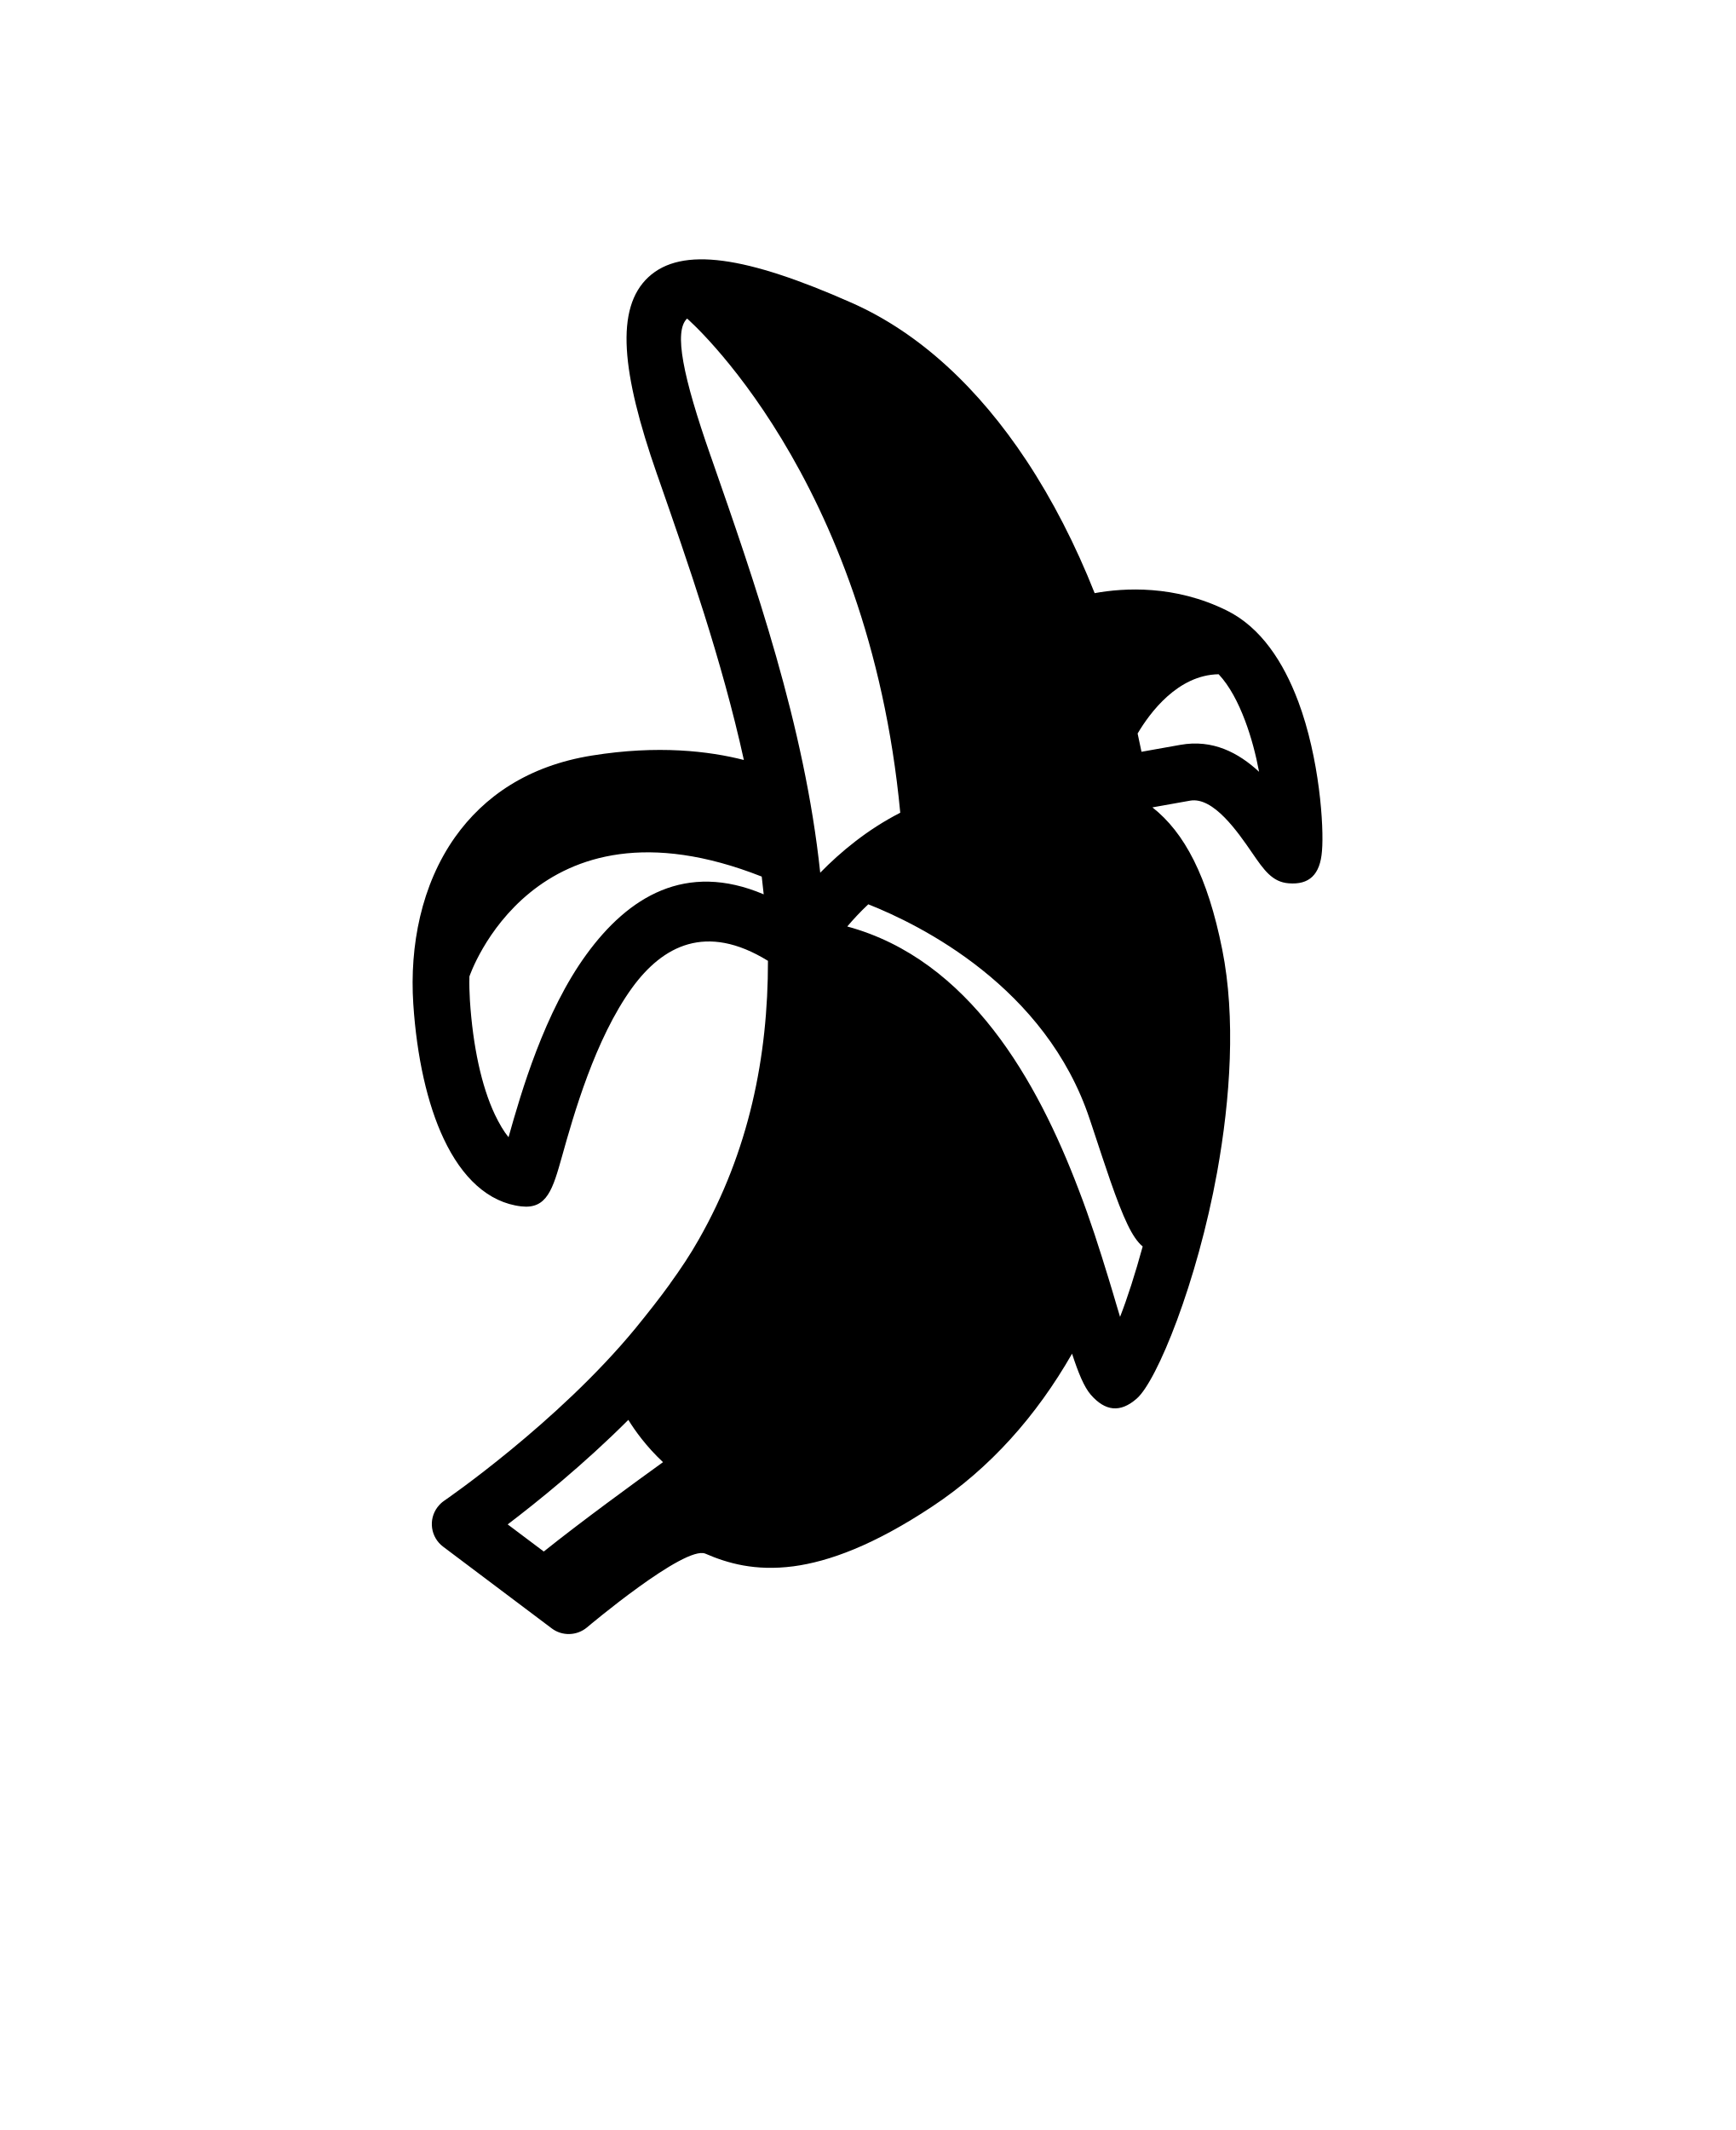
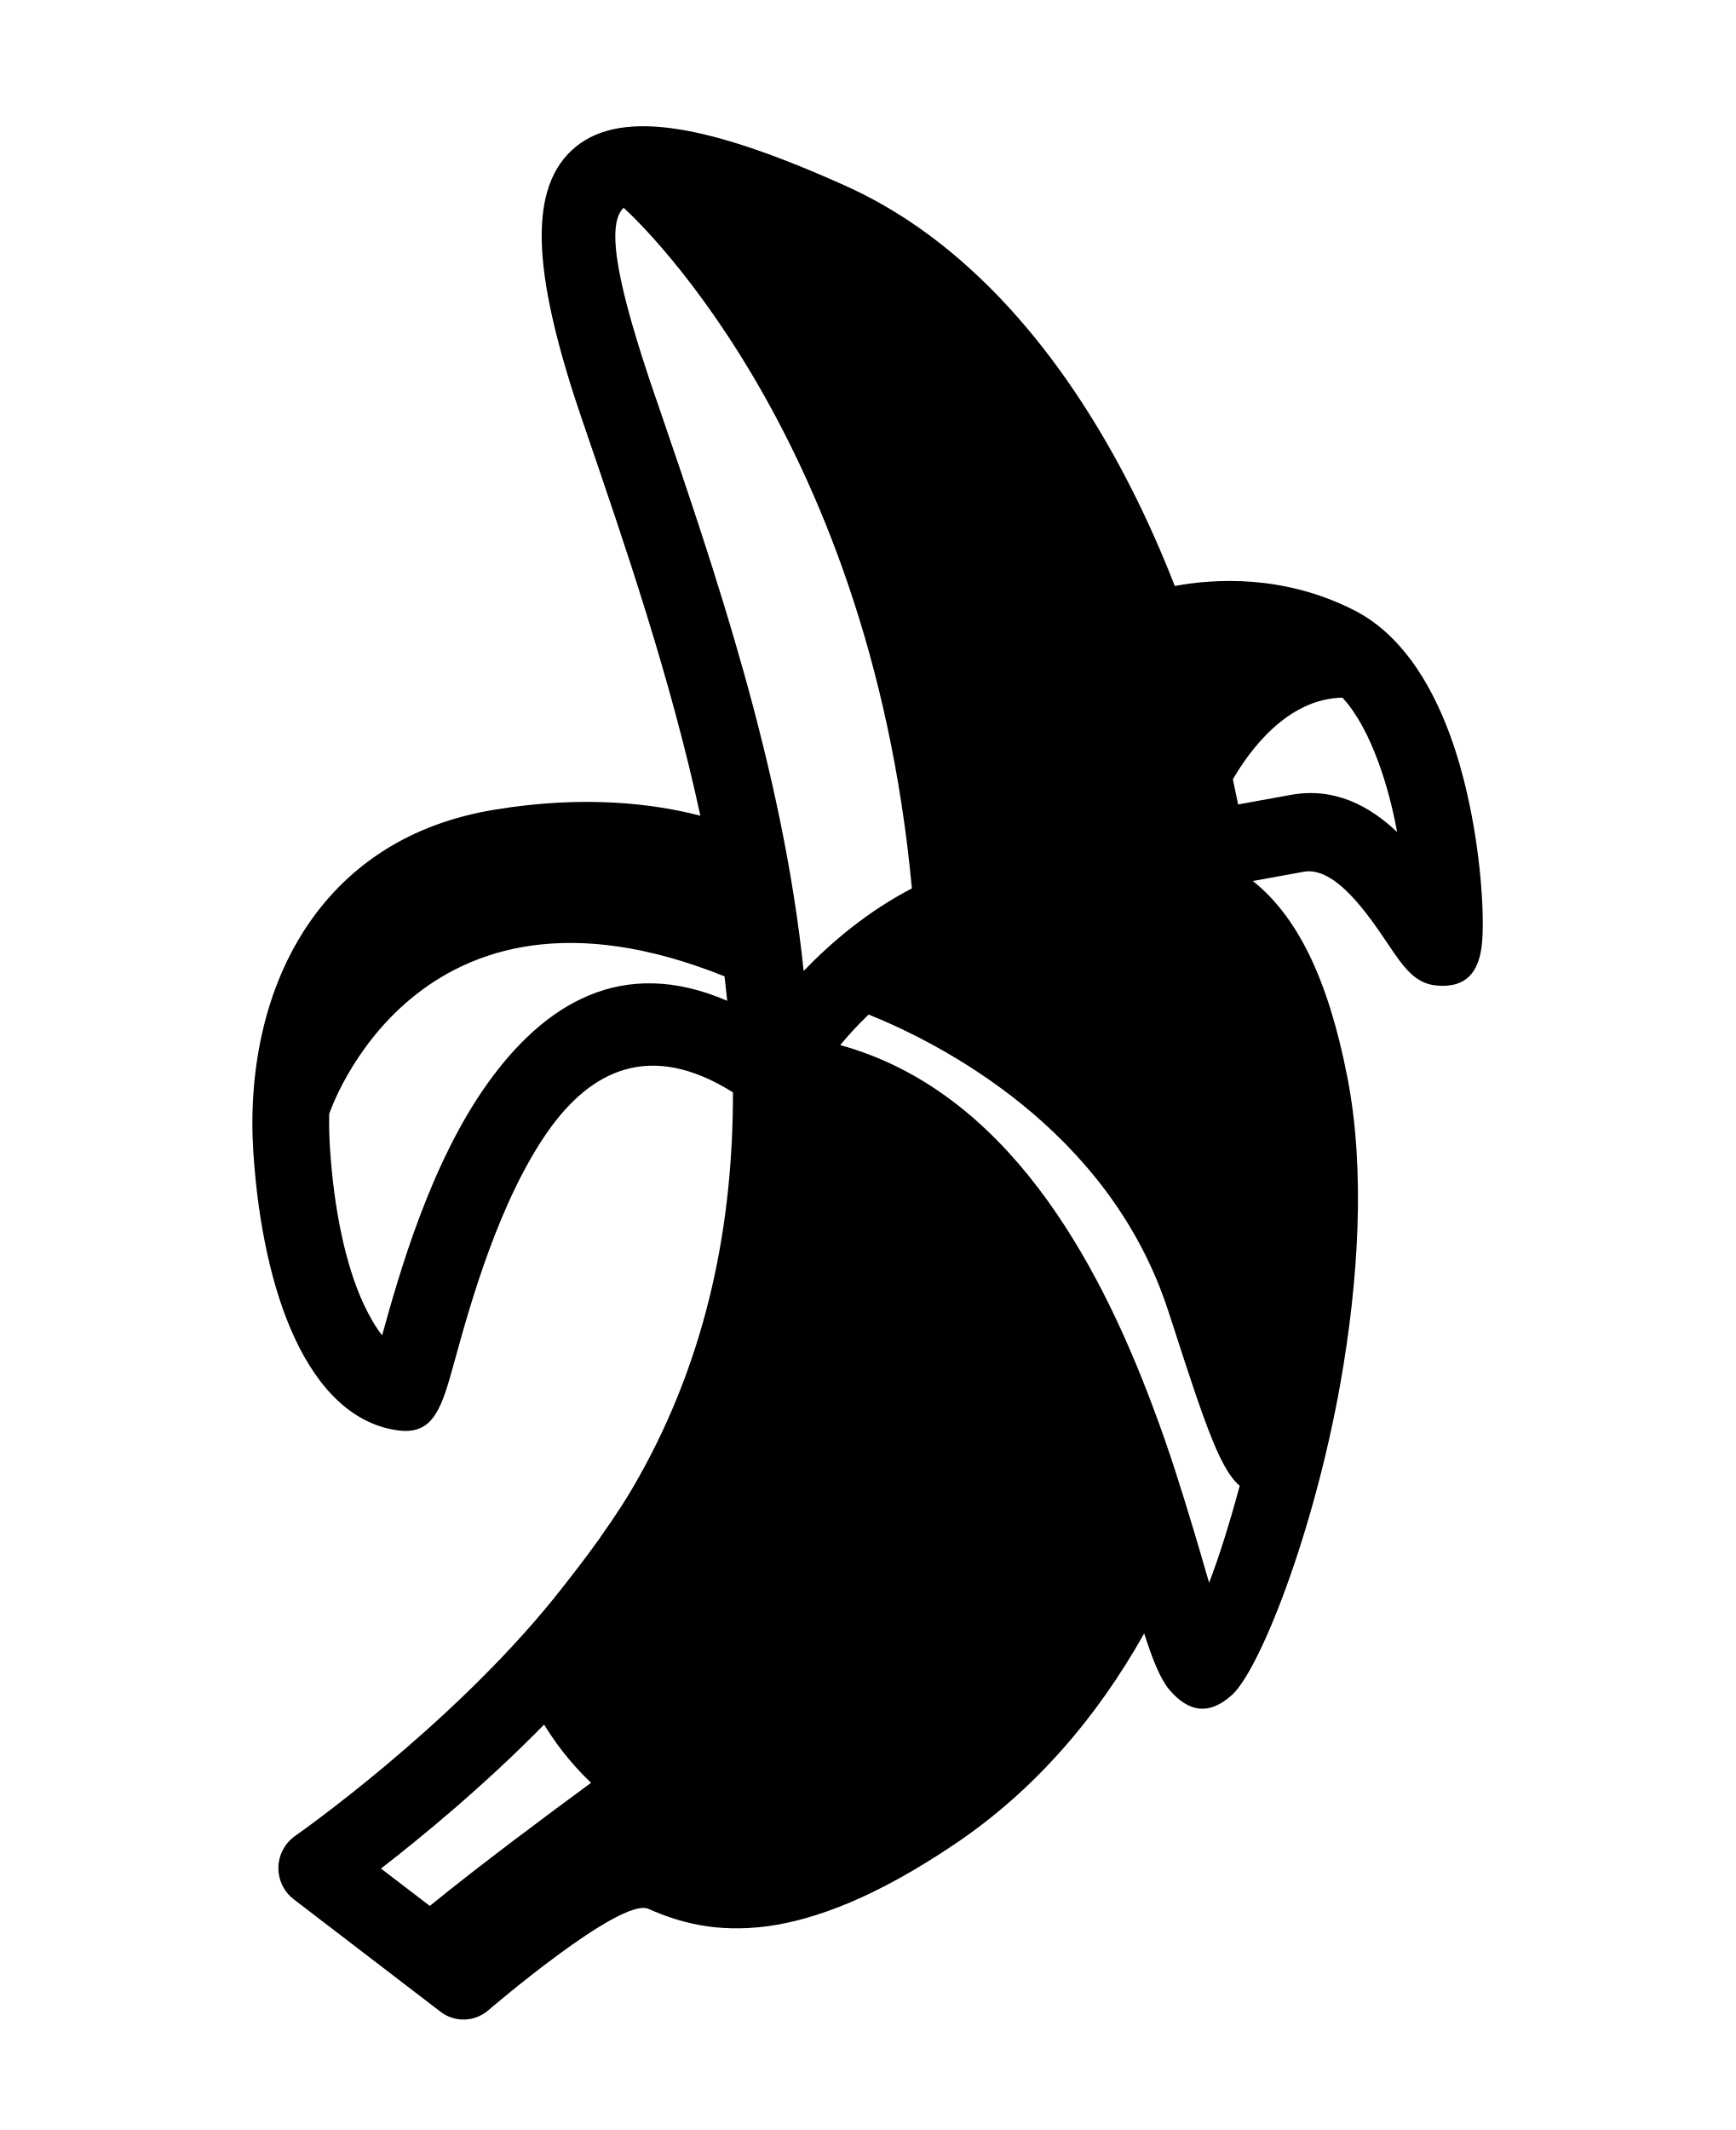
- <svg xmlns="http://www.w3.org/2000/svg" version="1.1" viewBox="-5.0 -10.0 110.0 135.0">
-   <path d="m77.289 34.43c-0.926-2.461-2.356-4.676-4.531-5.742-3.273-1.617-6.477-1.438-8.363-1.094-1.211-3.055-2.664-5.894-4.332-8.414-3.008-4.543-6.731-8.07-11.082-9.992-6.68-2.957-10.762-3.582-12.875-1.625-2.117 1.969-1.711 6.031 0.539 12.48l0.074 0.207c1.898 5.445 4.039 11.562 5.438 17.918-2.195-0.562-5.438-0.957-9.633-0.281-4.031 0.645-6.844 2.586-8.68 5.176-2.137 3.023-2.883 6.887-2.644 10.562 0.219 3.344 0.887 6.352 1.93 8.555 1.156 2.457 2.82 4.039 4.918 4.281 1.633 0.188 2-1.105 2.582-3.176 0.727-2.594 2.094-7.445 4.449-10.688 1.926-2.637 4.668-4.125 8.605-1.699 0.008 6.055-1.195 12.07-4.394 17.676-0.523 0.926-1.137 1.852-1.812 2.781h0.008l-0.008 0.008c-0.676 0.938-1.414 1.867-2.188 2.82-4.945 6.008-12.117 10.926-12.137 10.938-0.156 0.105-0.293 0.242-0.414 0.398-0.602 0.793-0.438 1.918 0.355 2.512l6.887 5.18c0.648 0.488 1.574 0.48 2.227-0.062 0.02-0.02 6.211-5.238 7.512-4.676 1.398 0.605 3.144 1.117 5.574 0.801 2.262-0.301 5.113-1.344 8.801-3.789 3.688-2.438 6.625-5.769 8.867-9.688 0.395 1.211 0.758 2.106 1.188 2.602 0.906 1.039 1.863 1.168 2.914 0.242 1.281-1.113 3.824-7.344 5.094-14.344 0.844-4.68 1.188-9.801 0.324-14.117-0.926-4.637-2.394-7.414-4.426-9.008l2.387-0.426c1.48-0.262 3.031 1.992 3.938 3.312 0.738 1.074 1.273 1.852 2.32 1.926 1.273 0.102 1.992-0.52 2.106-2.062 0.129-1.52-0.152-5.856-1.516-9.492zm-47.816 53.906-2.289-1.719c1.875-1.426 4.812-3.789 7.648-6.625 0.418 0.676 1.137 1.688 2.199 2.68-1.816 1.309-5.203 3.777-7.559 5.664zm2.703-37.844c-2.656 3.644-4.133 8.719-4.938 11.586-0.301-0.367-0.586-0.855-0.863-1.43-0.852-1.801-1.398-4.344-1.586-7.25-0.031-0.5-0.043-1.008-0.031-1.508 0 0 4.039-12.043 18.531-6.332 0.043 0.375 0.086 0.758 0.125 1.125-4.949-2.098-8.586 0.164-11.238 3.809zm7.934-31.426-0.074-0.207c-1.742-4.988-2.336-7.875-1.477-8.668 0 0 11.488 9.93 13.512 31.32-2.094 1.07-3.789 2.488-5.074 3.801-0.988-9.348-4.168-18.453-6.887-26.246zm25.895 54.398-0.25-0.836c-0.148-0.5-0.305-1.039-0.48-1.602-0.27-0.883-0.562-1.82-0.887-2.801-0.305-0.914-0.637-1.867-1.012-2.836-2.606-6.852-6.906-14.562-14.664-16.668 0.375-0.445 0.82-0.926 1.332-1.406 3.289 1.301 11.258 5.231 14.039 13.625l0.188 0.562c0.418 1.273 0.789 2.383 1.113 3.324 0.406 1.164 0.758 2.086 1.094 2.781 0.32 0.668 0.633 1.125 0.961 1.395-0.48 1.75-0.973 3.281-1.434 4.461zm3.816-36.254-2.457 0.438c-0.07-0.332-0.148-0.695-0.23-1.082 0-0.023-0.008-0.051-0.02-0.074l0.008-0.008c0.77-1.301 2.539-3.707 5.133-3.75 0.695 0.742 1.242 1.793 1.676 2.945 0.398 1.055 0.688 2.176 0.887 3.238-1.297-1.203-2.938-2.078-4.996-1.707z" fill-rule="evenodd" />
+ <svg xmlns="http://www.w3.org/2000/svg" width="110" height="135" viewBox="0 0 110 135" fill="none">
+   <path fill-rule="evenodd" clip-rule="evenodd" d="M91.912 46.554C90.66 43.165 88.727 40.115 85.784 38.646C81.357 36.419 77.025 36.666 74.474 37.14C72.836 32.932 70.871 29.021 68.615 25.551C64.548 19.294 59.513 14.436 53.628 11.79C44.595 7.717 39.074 6.856 36.216 9.551C33.353 12.263 33.903 17.858 36.946 26.739L37.046 27.025C39.613 34.524 42.508 42.948 44.399 51.702C41.431 50.928 37.046 50.384 31.372 51.315C25.921 52.203 22.117 54.876 19.634 58.443C16.744 62.607 15.735 67.928 16.058 72.99C16.353 77.595 17.257 81.738 18.667 84.772C20.231 88.156 22.481 90.335 25.318 90.668C27.526 90.926 28.023 89.146 28.81 86.294C29.793 82.722 31.642 76.04 34.827 71.574C37.431 67.943 41.14 65.893 46.465 69.234C46.476 77.573 44.849 85.857 40.522 93.578C39.814 94.853 38.985 96.128 38.071 97.409H38.081L38.071 97.419C37.157 98.711 36.158 99.991 35.112 101.304C28.424 109.578 18.726 116.352 18.699 116.368C18.487 116.513 18.302 116.702 18.139 116.917C17.325 118.009 17.547 119.558 18.619 120.376L27.933 127.51C28.81 128.182 30.062 128.172 30.944 127.424C30.971 127.397 39.343 120.209 41.103 120.984C42.994 121.818 45.355 122.523 48.641 122.087C51.7 121.673 55.556 120.236 60.543 116.868C65.53 113.511 69.503 108.922 72.535 103.526C73.069 105.194 73.56 106.426 74.141 107.109C75.367 108.54 76.661 108.718 78.082 107.443C79.815 105.909 83.254 97.329 84.971 87.688C86.112 81.242 86.577 74.189 85.409 68.245C84.157 61.859 82.171 58.034 79.424 55.839L82.651 55.252C84.654 54.892 86.751 57.996 87.977 59.815C88.975 61.294 89.699 62.365 91.115 62.467C92.837 62.607 93.809 61.751 93.962 59.626C94.136 57.533 93.756 51.563 91.912 46.554ZM27.247 120.797L24.151 118.429C26.687 116.466 30.659 113.211 34.495 109.305C35.06 110.236 36.032 111.629 37.469 112.996C35.012 114.798 30.432 118.198 27.247 120.797ZM30.902 68.676C27.31 73.695 25.313 80.684 24.225 84.633C23.818 84.127 23.433 83.454 23.058 82.664C21.906 80.183 21.166 76.681 20.913 72.679C20.87 71.99 20.855 71.291 20.87 70.602C20.87 70.602 26.333 54.016 45.931 61.881C45.99 62.398 46.048 62.925 46.101 63.431C39.407 60.542 34.489 63.656 30.902 68.676ZM41.632 25.394L41.531 25.109C39.175 18.239 38.372 14.263 39.534 13.171C39.534 13.171 55.071 26.847 57.808 56.307C54.976 57.781 52.683 59.734 50.946 61.541C49.609 48.667 45.308 36.127 41.632 25.394ZM76.651 100.314L76.313 99.163C76.113 98.474 75.901 97.732 75.664 96.957C75.299 95.741 74.903 94.45 74.465 93.1C74.052 91.841 73.603 90.528 73.096 89.194C69.573 79.757 63.757 69.138 53.265 66.238C53.772 65.624 54.374 64.963 55.066 64.301C59.514 66.093 70.291 71.505 74.052 83.066L74.306 83.841C74.871 85.595 75.373 87.123 75.812 88.419C76.361 90.022 76.836 91.292 77.291 92.25C77.724 93.169 78.147 93.799 78.59 94.17C77.941 96.58 77.275 98.689 76.651 100.314ZM81.813 50.383L78.49 50.986C78.395 50.529 78.289 50.028 78.178 49.496C78.178 49.463 78.168 49.426 78.152 49.393L78.162 49.383C79.203 47.591 81.596 44.277 85.104 44.218C86.044 45.24 86.784 46.687 87.37 48.274C87.909 49.727 88.3 51.271 88.569 52.734C86.816 51.077 84.597 49.872 81.813 50.383Z" fill="black" />
</svg>
